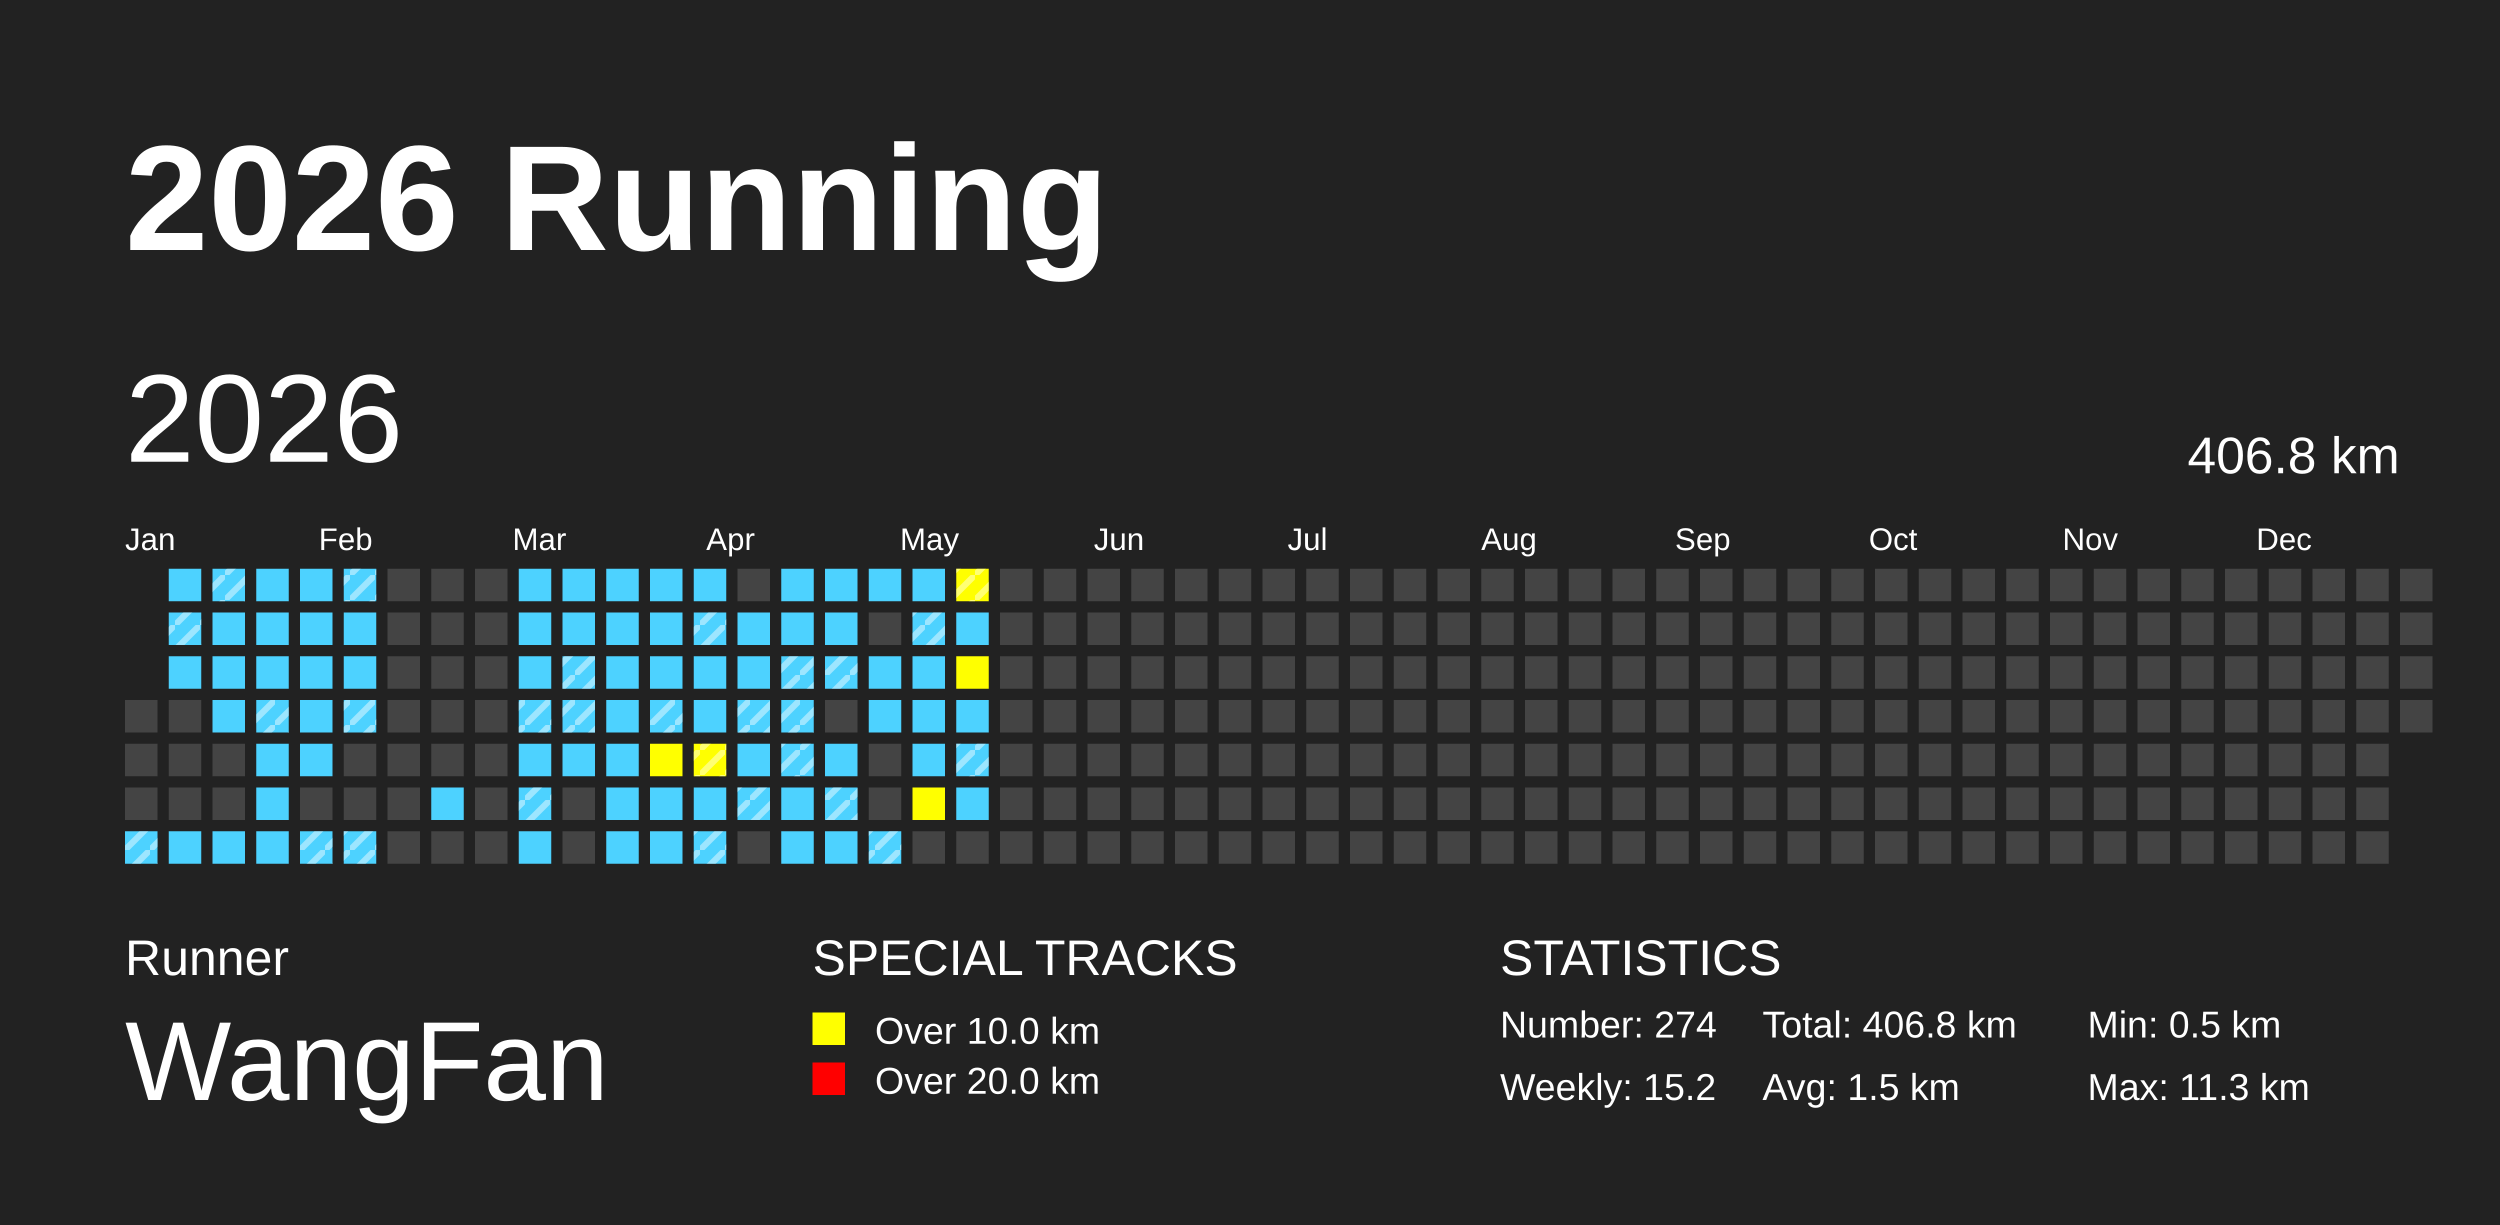
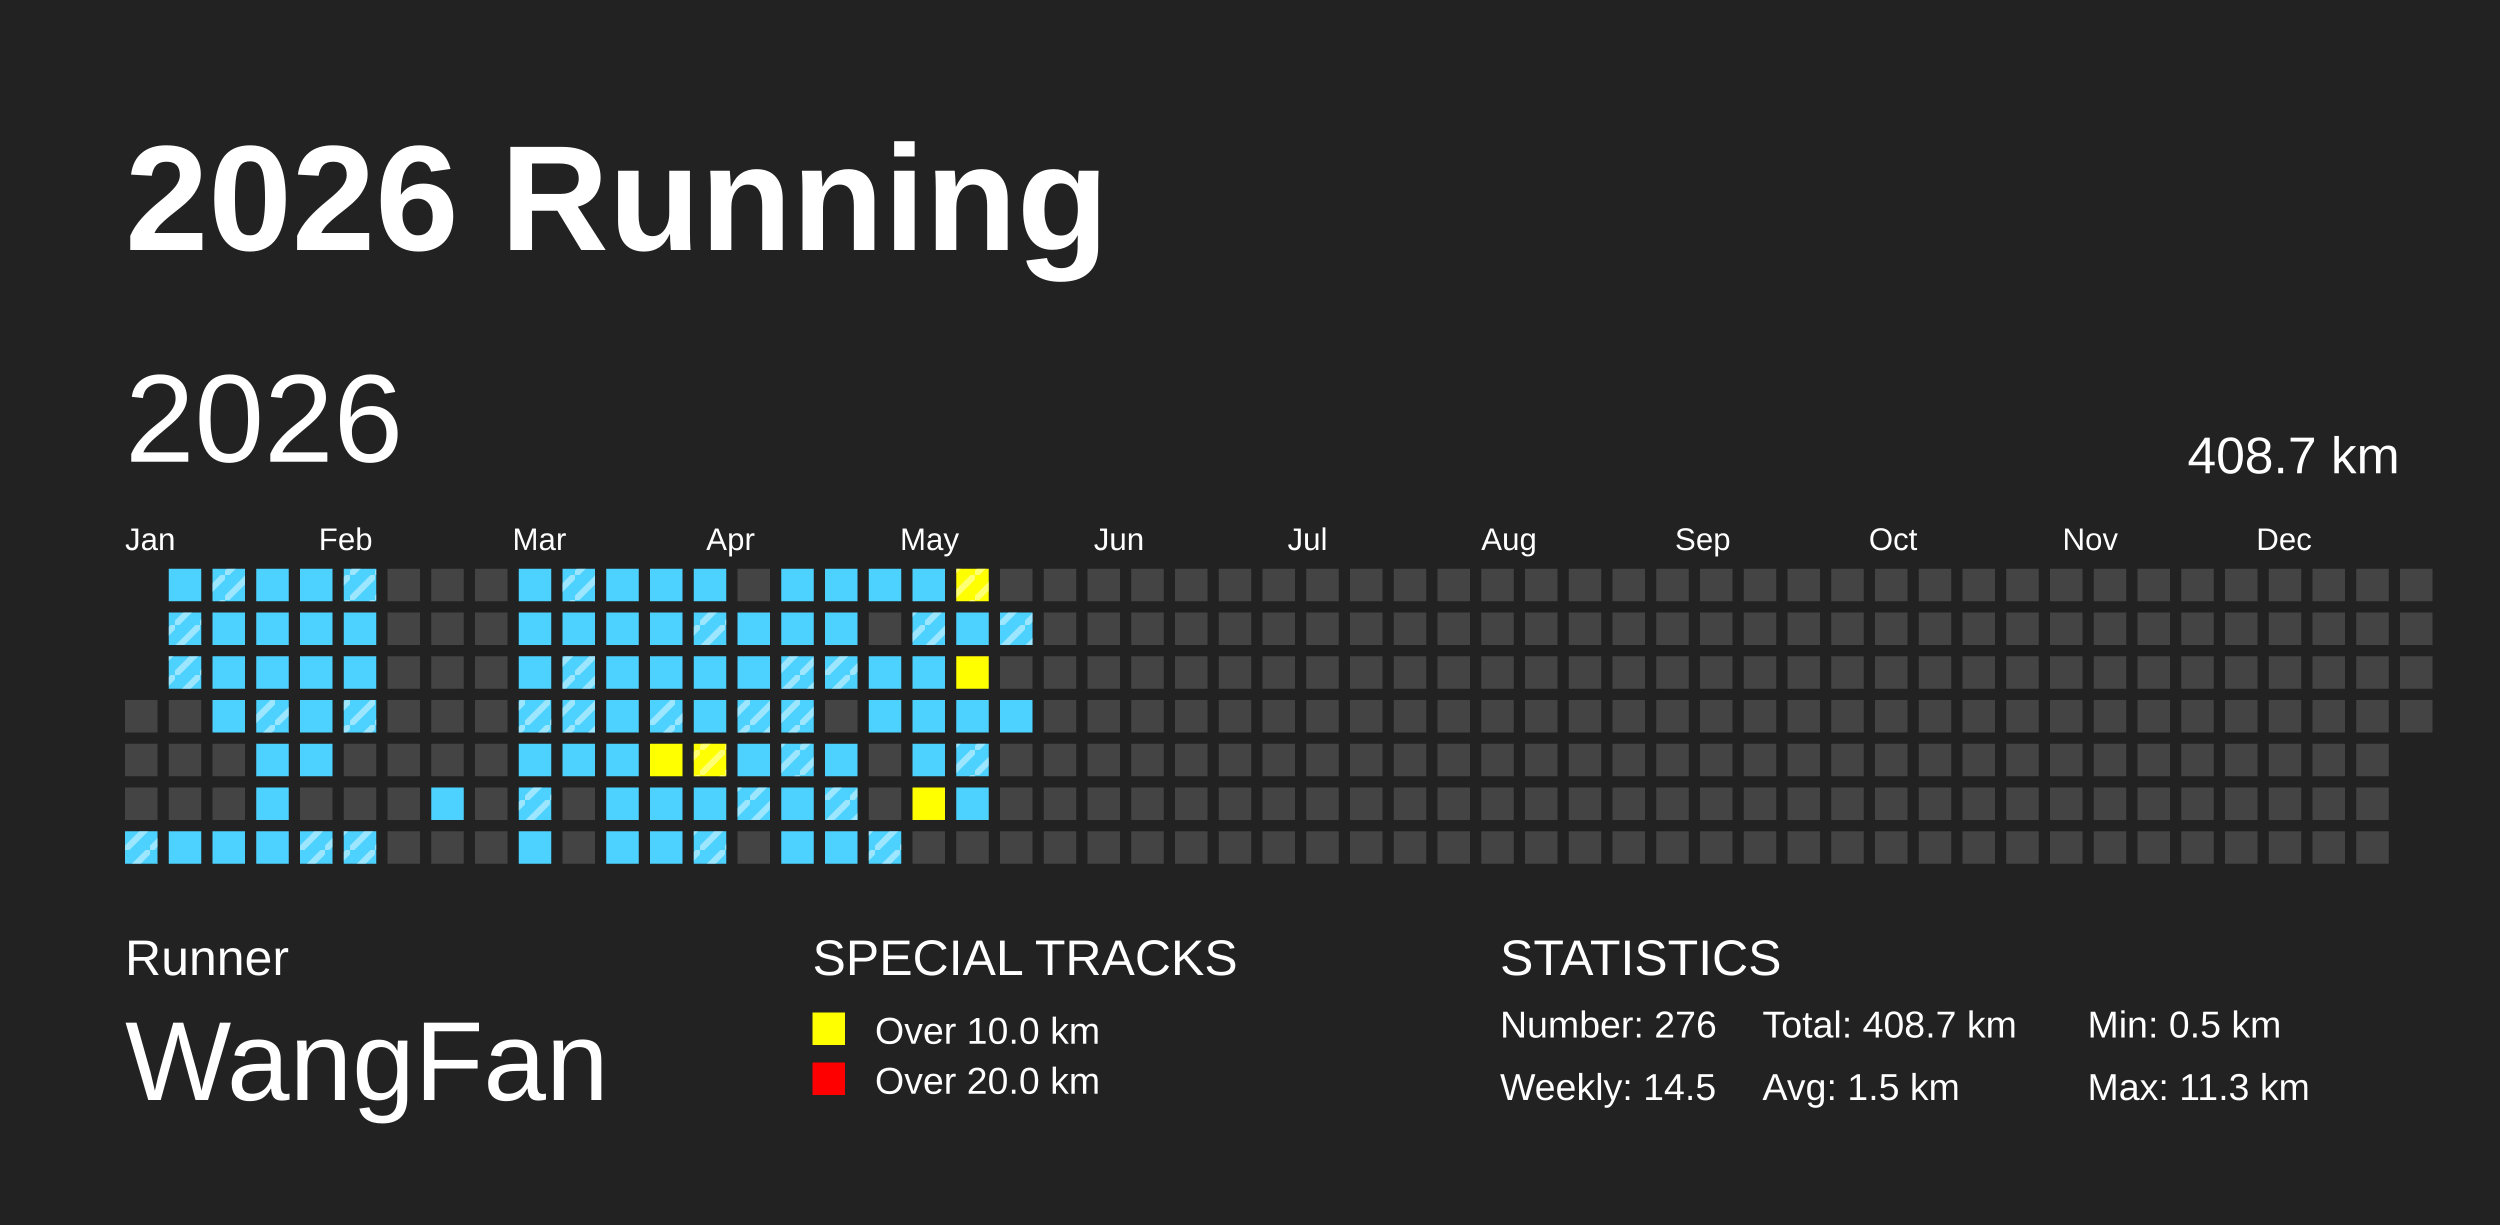
<svg xmlns="http://www.w3.org/2000/svg" baseProfile="full" height="98mm" version="1.1" viewBox="0,0,200,98" width="200mm">
  <defs>
    <pattern height="2" id="indoor-stripe" patternUnits="userSpaceOnUse" width="2">
      <line stroke="white" stroke-opacity="0.45" stroke-width="0.5" x1="0" x2="2" y1="2" y2="0" />
    </pattern>
  </defs>
  <rect fill="#222222" height="98" width="200" x="0" y="0" />
  <text fill="#FFFFFF" style="font-size:12px; font-family:Arial; font-weight:bold;" x="10" y="20">2026 Running</text>
  <text fill="#FFFFFF" style="font-size:4px; font-family:Arial" x="10" y="78">Runner</text>
  <text fill="#FFFFFF" style="font-size:9px; font-family:Arial" x="10" y="88">WangFan</text>
  <text fill="#FFFFFF" style="font-size:4px; font-family:Arial" x="65" y="78">SPECIAL TRACKS</text>
  <rect fill="yellow" height="2.6" width="2.6" x="65" y="81" />
  <text fill="#FFFFFF" style="font-size:3px; font-family:Arial" x="70" y="83.5">Over 10.0 km</text>
  <rect fill="red" height="2.6" width="2.6" x="65" y="85" />
  <text fill="#FFFFFF" style="font-size:3px; font-family:Arial" x="70" y="87.5">Over 20.0 km</text>
  <text fill="#FFFFFF" style="font-size:4px; font-family:Arial" x="120" y="78">STATISTICS</text>
-   <text fill="#FFFFFF" style="font-size:3px; font-family:Arial" x="120" y="83">Number: 274</text>
-   <text fill="#FFFFFF" style="font-size:3px; font-family:Arial" x="120" y="88">Weekly: 15.2</text>
-   <text fill="#FFFFFF" style="font-size:3px; font-family:Arial" x="141" y="83">Total: 406.8 km</text>
+   <text fill="#FFFFFF" style="font-size:3px; font-family:Arial" x="120" y="83">Number: 276</text>
+   <text fill="#FFFFFF" style="font-size:3px; font-family:Arial" x="120" y="88">Weekly: 14.5</text>
+   <text fill="#FFFFFF" style="font-size:3px; font-family:Arial" x="141" y="83">Total: 408.7 km</text>
  <text fill="#FFFFFF" style="font-size:3px; font-family:Arial" x="141" y="88">Avg: 1.5 km</text>
  <text fill="#FFFFFF" style="font-size:3px; font-family:Arial" x="167" y="83">Min: 0.5 km</text>
  <text fill="#FFFFFF" style="font-size:3px; font-family:Arial" x="167" y="88">Max: 11.3 km</text>
  <text dominant-baseline="hanging" fill="#FFFFFF" style="font-size:10.0px; font-family:Arial;" x="10" y="30">2026</text>
-   <text dominant-baseline="hanging" fill="#FFFFFF" style="font-size:4.125px; font-family:Arial;" x="175" y="35">406.8 km</text>
+   <text dominant-baseline="hanging" fill="#FFFFFF" style="font-size:4.125px; font-family:Arial;" x="175" y="35">408.7 km</text>
  <text fill="#FFFFFF" style="font-size:2.5px; font-family:Arial" x="10.0" y="44">Jan</text>
  <text fill="#FFFFFF" style="font-size:2.5px; font-family:Arial" x="25.5" y="44">Feb</text>
  <text fill="#FFFFFF" style="font-size:2.5px; font-family:Arial" x="41.0" y="44">Mar</text>
  <text fill="#FFFFFF" style="font-size:2.5px; font-family:Arial" x="56.5" y="44">Apr</text>
  <text fill="#FFFFFF" style="font-size:2.5px; font-family:Arial" x="72.0" y="44">May</text>
  <text fill="#FFFFFF" style="font-size:2.5px; font-family:Arial" x="87.5" y="44">Jun</text>
  <text fill="#FFFFFF" style="font-size:2.5px; font-family:Arial" x="103.0" y="44">Jul</text>
  <text fill="#FFFFFF" style="font-size:2.5px; font-family:Arial" x="118.5" y="44">Aug</text>
  <text fill="#FFFFFF" style="font-size:2.5px; font-family:Arial" x="134.0" y="44">Sep</text>
  <text fill="#FFFFFF" style="font-size:2.5px; font-family:Arial" x="149.5" y="44">Oct</text>
  <text fill="#FFFFFF" style="font-size:2.5px; font-family:Arial" x="165.0" y="44">Nov</text>
  <text fill="#FFFFFF" style="font-size:2.5px; font-family:Arial" x="180.5" y="44">Dec</text>
  <rect fill="#444444" height="2.6" width="2.6" x="10.0" y="56.0" />
  <rect fill="#444444" height="2.6" width="2.6" x="10.0" y="59.5" />
  <rect fill="#444444" height="2.6" width="2.6" x="10.0" y="63.0" />
  <rect fill="#4DD2FF" height="2.6" width="2.6" x="10.0" y="66.5" />
  <rect fill="url(#indoor-stripe)" height="2.6" width="2.6" x="10.0" y="66.5" />
  <rect fill="#4DD2FF" height="2.6" width="2.6" x="13.5" y="45.5" />
  <rect fill="#4DD2FF" height="2.6" width="2.6" x="13.5" y="49.0" />
  <rect fill="url(#indoor-stripe)" height="2.6" width="2.6" x="13.5" y="49.0" />
  <rect fill="#4DD2FF" height="2.6" width="2.6" x="13.5" y="52.5" />
+   <rect fill="url(#indoor-stripe)" height="2.6" width="2.6" x="13.5" y="52.5" />
  <rect fill="#444444" height="2.6" width="2.6" x="13.5" y="56.0" />
  <rect fill="#444444" height="2.6" width="2.6" x="13.5" y="59.5" />
  <rect fill="#444444" height="2.6" width="2.6" x="13.5" y="63.0" />
  <rect fill="#4DD2FF" height="2.6" width="2.6" x="13.5" y="66.5" />
  <rect fill="#4DD2FF" height="2.6" width="2.6" x="17.0" y="45.5" />
  <rect fill="url(#indoor-stripe)" height="2.6" width="2.6" x="17.0" y="45.5" />
  <rect fill="#4DD2FF" height="2.6" width="2.6" x="17.0" y="49.0" />
  <rect fill="#4DD2FF" height="2.6" width="2.6" x="17.0" y="52.5" />
  <rect fill="#4DD2FF" height="2.6" width="2.6" x="17.0" y="56.0" />
  <rect fill="#444444" height="2.6" width="2.6" x="17.0" y="59.5" />
  <rect fill="#444444" height="2.6" width="2.6" x="17.0" y="63.0" />
  <rect fill="#4DD2FF" height="2.6" width="2.6" x="17.0" y="66.5" />
  <rect fill="#4DD2FF" height="2.6" width="2.6" x="20.5" y="45.5" />
  <rect fill="#4DD2FF" height="2.6" width="2.6" x="20.5" y="49.0" />
  <rect fill="#4DD2FF" height="2.6" width="2.6" x="20.5" y="52.5" />
  <rect fill="#4DD2FF" height="2.6" width="2.6" x="20.5" y="56.0" />
  <rect fill="url(#indoor-stripe)" height="2.6" width="2.6" x="20.5" y="56.0" />
  <rect fill="#4DD2FF" height="2.6" width="2.6" x="20.5" y="59.5" />
  <rect fill="#4DD2FF" height="2.6" width="2.6" x="20.5" y="63.0" />
  <rect fill="#4DD2FF" height="2.6" width="2.6" x="20.5" y="66.5" />
  <rect fill="#4DD2FF" height="2.6" width="2.6" x="24.0" y="45.5" />
  <rect fill="#4DD2FF" height="2.6" width="2.6" x="24.0" y="49.0" />
  <rect fill="#4DD2FF" height="2.6" width="2.6" x="24.0" y="52.5" />
  <rect fill="#4DD2FF" height="2.6" width="2.6" x="24.0" y="56.0" />
  <rect fill="#4DD2FF" height="2.6" width="2.6" x="24.0" y="59.5" />
  <rect fill="#444444" height="2.6" width="2.6" x="24.0" y="63.0" />
  <rect fill="#4DD2FF" height="2.6" width="2.6" x="24.0" y="66.5" />
  <rect fill="url(#indoor-stripe)" height="2.6" width="2.6" x="24.0" y="66.5" />
  <rect fill="#4DD2FF" height="2.6" width="2.6" x="27.5" y="45.5" />
  <rect fill="url(#indoor-stripe)" height="2.6" width="2.6" x="27.5" y="45.5" />
  <rect fill="#4DD2FF" height="2.6" width="2.6" x="27.5" y="49.0" />
  <rect fill="#4DD2FF" height="2.6" width="2.6" x="27.5" y="52.5" />
  <rect fill="#4DD2FF" height="2.6" width="2.6" x="27.5" y="56.0" />
  <rect fill="url(#indoor-stripe)" height="2.6" width="2.6" x="27.5" y="56.0" />
  <rect fill="#444444" height="2.6" width="2.6" x="27.5" y="59.5" />
  <rect fill="#444444" height="2.6" width="2.6" x="27.5" y="63.0" />
  <rect fill="#4DD2FF" height="2.6" width="2.6" x="27.5" y="66.5" />
  <rect fill="url(#indoor-stripe)" height="2.6" width="2.6" x="27.5" y="66.5" />
  <rect fill="#444444" height="2.6" width="2.6" x="31.0" y="45.5" />
  <rect fill="#444444" height="2.6" width="2.6" x="31.0" y="49.0" />
  <rect fill="#444444" height="2.6" width="2.6" x="31.0" y="52.5" />
  <rect fill="#444444" height="2.6" width="2.6" x="31.0" y="56.0" />
  <rect fill="#444444" height="2.6" width="2.6" x="31.0" y="59.5" />
  <rect fill="#444444" height="2.6" width="2.6" x="31.0" y="63.0" />
  <rect fill="#444444" height="2.6" width="2.6" x="31.0" y="66.5" />
  <rect fill="#444444" height="2.6" width="2.6" x="34.5" y="45.5" />
  <rect fill="#444444" height="2.6" width="2.6" x="34.5" y="49.0" />
  <rect fill="#444444" height="2.6" width="2.6" x="34.5" y="52.5" />
  <rect fill="#444444" height="2.6" width="2.6" x="34.5" y="56.0" />
  <rect fill="#444444" height="2.6" width="2.6" x="34.5" y="59.5" />
  <rect fill="#4DD2FF" height="2.6" width="2.6" x="34.5" y="63.0" />
  <rect fill="#444444" height="2.6" width="2.6" x="34.5" y="66.5" />
  <rect fill="#444444" height="2.6" width="2.6" x="38.0" y="45.5" />
  <rect fill="#444444" height="2.6" width="2.6" x="38.0" y="49.0" />
  <rect fill="#444444" height="2.6" width="2.6" x="38.0" y="52.5" />
  <rect fill="#444444" height="2.6" width="2.6" x="38.0" y="56.0" />
  <rect fill="#444444" height="2.6" width="2.6" x="38.0" y="59.5" />
  <rect fill="#444444" height="2.6" width="2.6" x="38.0" y="63.0" />
  <rect fill="#444444" height="2.6" width="2.6" x="38.0" y="66.5" />
  <rect fill="#4DD2FF" height="2.6" width="2.6" x="41.5" y="45.5" />
  <rect fill="#4DD2FF" height="2.6" width="2.6" x="41.5" y="49.0" />
  <rect fill="#4DD2FF" height="2.6" width="2.6" x="41.5" y="52.5" />
  <rect fill="#4DD2FF" height="2.6" width="2.6" x="41.5" y="56.0" />
  <rect fill="url(#indoor-stripe)" height="2.6" width="2.6" x="41.5" y="56.0" />
  <rect fill="#4DD2FF" height="2.6" width="2.6" x="41.5" y="59.5" />
  <rect fill="#4DD2FF" height="2.6" width="2.6" x="41.5" y="63.0" />
  <rect fill="url(#indoor-stripe)" height="2.6" width="2.6" x="41.5" y="63.0" />
  <rect fill="#4DD2FF" height="2.6" width="2.6" x="41.5" y="66.5" />
  <rect fill="#4DD2FF" height="2.6" width="2.6" x="45.0" y="45.5" />
+   <rect fill="url(#indoor-stripe)" height="2.6" width="2.6" x="45.0" y="45.5" />
  <rect fill="#4DD2FF" height="2.6" width="2.6" x="45.0" y="49.0" />
  <rect fill="#4DD2FF" height="2.6" width="2.6" x="45.0" y="52.5" />
  <rect fill="url(#indoor-stripe)" height="2.6" width="2.6" x="45.0" y="52.5" />
  <rect fill="#4DD2FF" height="2.6" width="2.6" x="45.0" y="56.0" />
  <rect fill="url(#indoor-stripe)" height="2.6" width="2.6" x="45.0" y="56.0" />
  <rect fill="#4DD2FF" height="2.6" width="2.6" x="45.0" y="59.5" />
  <rect fill="#444444" height="2.6" width="2.6" x="45.0" y="63.0" />
  <rect fill="#444444" height="2.6" width="2.6" x="45.0" y="66.5" />
  <rect fill="#4DD2FF" height="2.6" width="2.6" x="48.5" y="45.5" />
  <rect fill="#4DD2FF" height="2.6" width="2.6" x="48.5" y="49.0" />
  <rect fill="#4DD2FF" height="2.6" width="2.6" x="48.5" y="52.5" />
  <rect fill="#4DD2FF" height="2.6" width="2.6" x="48.5" y="56.0" />
  <rect fill="#4DD2FF" height="2.6" width="2.6" x="48.5" y="59.5" />
  <rect fill="#4DD2FF" height="2.6" width="2.6" x="48.5" y="63.0" />
  <rect fill="#4DD2FF" height="2.6" width="2.6" x="48.5" y="66.5" />
  <rect fill="#4DD2FF" height="2.6" width="2.6" x="52.0" y="45.5" />
  <rect fill="#4DD2FF" height="2.6" width="2.6" x="52.0" y="49.0" />
  <rect fill="#4DD2FF" height="2.6" width="2.6" x="52.0" y="52.5" />
  <rect fill="#4DD2FF" height="2.6" width="2.6" x="52.0" y="56.0" />
  <rect fill="url(#indoor-stripe)" height="2.6" width="2.6" x="52.0" y="56.0" />
  <rect fill="yellow" height="2.6" width="2.6" x="52.0" y="59.5" />
  <rect fill="#4DD2FF" height="2.6" width="2.6" x="52.0" y="63.0" />
  <rect fill="#4DD2FF" height="2.6" width="2.6" x="52.0" y="66.5" />
  <rect fill="#4DD2FF" height="2.6" width="2.6" x="55.5" y="45.5" />
  <rect fill="#4DD2FF" height="2.6" width="2.6" x="55.5" y="49.0" />
  <rect fill="url(#indoor-stripe)" height="2.6" width="2.6" x="55.5" y="49.0" />
  <rect fill="#4DD2FF" height="2.6" width="2.6" x="55.5" y="52.5" />
  <rect fill="#4DD2FF" height="2.6" width="2.6" x="55.5" y="56.0" />
  <rect fill="yellow" height="2.6" width="2.6" x="55.5" y="59.5" />
  <rect fill="url(#indoor-stripe)" height="2.6" width="2.6" x="55.5" y="59.5" />
  <rect fill="#4DD2FF" height="2.6" width="2.6" x="55.5" y="63.0" />
  <rect fill="#4DD2FF" height="2.6" width="2.6" x="55.5" y="66.5" />
  <rect fill="url(#indoor-stripe)" height="2.6" width="2.6" x="55.5" y="66.5" />
  <rect fill="#444444" height="2.6" width="2.6" x="59.0" y="45.5" />
  <rect fill="#4DD2FF" height="2.6" width="2.6" x="59.0" y="49.0" />
  <rect fill="#4DD2FF" height="2.6" width="2.6" x="59.0" y="52.5" />
  <rect fill="#4DD2FF" height="2.6" width="2.6" x="59.0" y="56.0" />
  <rect fill="url(#indoor-stripe)" height="2.6" width="2.6" x="59.0" y="56.0" />
  <rect fill="#4DD2FF" height="2.6" width="2.6" x="59.0" y="59.5" />
  <rect fill="#4DD2FF" height="2.6" width="2.6" x="59.0" y="63.0" />
  <rect fill="url(#indoor-stripe)" height="2.6" width="2.6" x="59.0" y="63.0" />
  <rect fill="#444444" height="2.6" width="2.6" x="59.0" y="66.5" />
  <rect fill="#4DD2FF" height="2.6" width="2.6" x="62.5" y="45.5" />
  <rect fill="#4DD2FF" height="2.6" width="2.6" x="62.5" y="49.0" />
  <rect fill="#4DD2FF" height="2.6" width="2.6" x="62.5" y="52.5" />
  <rect fill="url(#indoor-stripe)" height="2.6" width="2.6" x="62.5" y="52.5" />
  <rect fill="#4DD2FF" height="2.6" width="2.6" x="62.5" y="56.0" />
  <rect fill="url(#indoor-stripe)" height="2.6" width="2.6" x="62.5" y="56.0" />
  <rect fill="#4DD2FF" height="2.6" width="2.6" x="62.5" y="59.5" />
  <rect fill="url(#indoor-stripe)" height="2.6" width="2.6" x="62.5" y="59.5" />
  <rect fill="#4DD2FF" height="2.6" width="2.6" x="62.5" y="63.0" />
  <rect fill="#4DD2FF" height="2.6" width="2.6" x="62.5" y="66.5" />
  <rect fill="#4DD2FF" height="2.6" width="2.6" x="66.0" y="45.5" />
  <rect fill="#4DD2FF" height="2.6" width="2.6" x="66.0" y="49.0" />
  <rect fill="#4DD2FF" height="2.6" width="2.6" x="66.0" y="52.5" />
  <rect fill="url(#indoor-stripe)" height="2.6" width="2.6" x="66.0" y="52.5" />
  <rect fill="#444444" height="2.6" width="2.6" x="66.0" y="56.0" />
  <rect fill="#4DD2FF" height="2.6" width="2.6" x="66.0" y="59.5" />
  <rect fill="#4DD2FF" height="2.6" width="2.6" x="66.0" y="63.0" />
  <rect fill="url(#indoor-stripe)" height="2.6" width="2.6" x="66.0" y="63.0" />
  <rect fill="#4DD2FF" height="2.6" width="2.6" x="66.0" y="66.5" />
  <rect fill="#4DD2FF" height="2.6" width="2.6" x="69.5" y="45.5" />
  <rect fill="#444444" height="2.6" width="2.6" x="69.5" y="49.0" />
  <rect fill="#4DD2FF" height="2.6" width="2.6" x="69.5" y="52.5" />
  <rect fill="#4DD2FF" height="2.6" width="2.6" x="69.5" y="56.0" />
  <rect fill="#444444" height="2.6" width="2.6" x="69.5" y="59.5" />
  <rect fill="#444444" height="2.6" width="2.6" x="69.5" y="63.0" />
  <rect fill="#4DD2FF" height="2.6" width="2.6" x="69.5" y="66.5" />
  <rect fill="url(#indoor-stripe)" height="2.6" width="2.6" x="69.5" y="66.5" />
  <rect fill="#4DD2FF" height="2.6" width="2.6" x="73.0" y="45.5" />
  <rect fill="#4DD2FF" height="2.6" width="2.6" x="73.0" y="49.0" />
  <rect fill="url(#indoor-stripe)" height="2.6" width="2.6" x="73.0" y="49.0" />
  <rect fill="#4DD2FF" height="2.6" width="2.6" x="73.0" y="52.5" />
  <rect fill="#4DD2FF" height="2.6" width="2.6" x="73.0" y="56.0" />
  <rect fill="#4DD2FF" height="2.6" width="2.6" x="73.0" y="59.5" />
  <rect fill="yellow" height="2.6" width="2.6" x="73.0" y="63.0" />
  <rect fill="#444444" height="2.6" width="2.6" x="73.0" y="66.5" />
  <rect fill="yellow" height="2.6" width="2.6" x="76.5" y="45.5" />
  <rect fill="url(#indoor-stripe)" height="2.6" width="2.6" x="76.5" y="45.5" />
  <rect fill="#4DD2FF" height="2.6" width="2.6" x="76.5" y="49.0" />
  <rect fill="yellow" height="2.6" width="2.6" x="76.5" y="52.5" />
  <rect fill="#4DD2FF" height="2.6" width="2.6" x="76.5" y="56.0" />
  <rect fill="#4DD2FF" height="2.6" width="2.6" x="76.5" y="59.5" />
  <rect fill="url(#indoor-stripe)" height="2.6" width="2.6" x="76.5" y="59.5" />
  <rect fill="#4DD2FF" height="2.6" width="2.6" x="76.5" y="63.0" />
  <rect fill="#444444" height="2.6" width="2.6" x="76.5" y="66.5" />
  <rect fill="#444444" height="2.6" width="2.6" x="80.0" y="45.5" />
-   <rect fill="#444444" height="2.6" width="2.6" x="80.0" y="49.0" />
+   <rect fill="#4DD2FF" height="2.6" width="2.6" x="80.0" y="49.0" />
+   <rect fill="url(#indoor-stripe)" height="2.6" width="2.6" x="80.0" y="49.0" />
  <rect fill="#444444" height="2.6" width="2.6" x="80.0" y="52.5" />
-   <rect fill="#444444" height="2.6" width="2.6" x="80.0" y="56.0" />
+   <rect fill="#4DD2FF" height="2.6" width="2.6" x="80.0" y="56.0" />
  <rect fill="#444444" height="2.6" width="2.6" x="80.0" y="59.5" />
  <rect fill="#444444" height="2.6" width="2.6" x="80.0" y="63.0" />
  <rect fill="#444444" height="2.6" width="2.6" x="80.0" y="66.5" />
  <rect fill="#444444" height="2.6" width="2.6" x="83.5" y="45.5" />
  <rect fill="#444444" height="2.6" width="2.6" x="83.5" y="49.0" />
  <rect fill="#444444" height="2.6" width="2.6" x="83.5" y="52.5" />
  <rect fill="#444444" height="2.6" width="2.6" x="83.5" y="56.0" />
  <rect fill="#444444" height="2.6" width="2.6" x="83.5" y="59.5" />
  <rect fill="#444444" height="2.6" width="2.6" x="83.5" y="63.0" />
  <rect fill="#444444" height="2.6" width="2.6" x="83.5" y="66.5" />
  <rect fill="#444444" height="2.6" width="2.6" x="87.0" y="45.5" />
  <rect fill="#444444" height="2.6" width="2.6" x="87.0" y="49.0" />
  <rect fill="#444444" height="2.6" width="2.6" x="87.0" y="52.5" />
  <rect fill="#444444" height="2.6" width="2.6" x="87.0" y="56.0" />
  <rect fill="#444444" height="2.6" width="2.6" x="87.0" y="59.5" />
  <rect fill="#444444" height="2.6" width="2.6" x="87.0" y="63.0" />
  <rect fill="#444444" height="2.6" width="2.6" x="87.0" y="66.5" />
  <rect fill="#444444" height="2.6" width="2.6" x="90.5" y="45.5" />
  <rect fill="#444444" height="2.6" width="2.6" x="90.5" y="49.0" />
  <rect fill="#444444" height="2.6" width="2.6" x="90.5" y="52.5" />
  <rect fill="#444444" height="2.6" width="2.6" x="90.5" y="56.0" />
  <rect fill="#444444" height="2.6" width="2.6" x="90.5" y="59.5" />
  <rect fill="#444444" height="2.6" width="2.6" x="90.5" y="63.0" />
  <rect fill="#444444" height="2.6" width="2.6" x="90.5" y="66.5" />
  <rect fill="#444444" height="2.6" width="2.6" x="94.0" y="45.5" />
  <rect fill="#444444" height="2.6" width="2.6" x="94.0" y="49.0" />
  <rect fill="#444444" height="2.6" width="2.6" x="94.0" y="52.5" />
  <rect fill="#444444" height="2.6" width="2.6" x="94.0" y="56.0" />
  <rect fill="#444444" height="2.6" width="2.6" x="94.0" y="59.5" />
  <rect fill="#444444" height="2.6" width="2.6" x="94.0" y="63.0" />
  <rect fill="#444444" height="2.6" width="2.6" x="94.0" y="66.5" />
  <rect fill="#444444" height="2.6" width="2.6" x="97.5" y="45.5" />
  <rect fill="#444444" height="2.6" width="2.6" x="97.5" y="49.0" />
  <rect fill="#444444" height="2.6" width="2.6" x="97.5" y="52.5" />
  <rect fill="#444444" height="2.6" width="2.6" x="97.5" y="56.0" />
  <rect fill="#444444" height="2.6" width="2.6" x="97.5" y="59.5" />
  <rect fill="#444444" height="2.6" width="2.6" x="97.5" y="63.0" />
  <rect fill="#444444" height="2.6" width="2.6" x="97.5" y="66.5" />
  <rect fill="#444444" height="2.6" width="2.6" x="101.0" y="45.5" />
  <rect fill="#444444" height="2.6" width="2.6" x="101.0" y="49.0" />
  <rect fill="#444444" height="2.6" width="2.6" x="101.0" y="52.5" />
  <rect fill="#444444" height="2.6" width="2.6" x="101.0" y="56.0" />
  <rect fill="#444444" height="2.6" width="2.6" x="101.0" y="59.5" />
  <rect fill="#444444" height="2.6" width="2.6" x="101.0" y="63.0" />
  <rect fill="#444444" height="2.6" width="2.6" x="101.0" y="66.5" />
  <rect fill="#444444" height="2.6" width="2.6" x="104.5" y="45.5" />
  <rect fill="#444444" height="2.6" width="2.6" x="104.5" y="49.0" />
  <rect fill="#444444" height="2.6" width="2.6" x="104.5" y="52.5" />
  <rect fill="#444444" height="2.6" width="2.6" x="104.5" y="56.0" />
  <rect fill="#444444" height="2.6" width="2.6" x="104.5" y="59.5" />
  <rect fill="#444444" height="2.6" width="2.6" x="104.5" y="63.0" />
  <rect fill="#444444" height="2.6" width="2.6" x="104.5" y="66.5" />
  <rect fill="#444444" height="2.6" width="2.6" x="108.0" y="45.5" />
  <rect fill="#444444" height="2.6" width="2.6" x="108.0" y="49.0" />
  <rect fill="#444444" height="2.6" width="2.6" x="108.0" y="52.5" />
  <rect fill="#444444" height="2.6" width="2.6" x="108.0" y="56.0" />
  <rect fill="#444444" height="2.6" width="2.6" x="108.0" y="59.5" />
  <rect fill="#444444" height="2.6" width="2.6" x="108.0" y="63.0" />
  <rect fill="#444444" height="2.6" width="2.6" x="108.0" y="66.5" />
  <rect fill="#444444" height="2.6" width="2.6" x="111.5" y="45.5" />
  <rect fill="#444444" height="2.6" width="2.6" x="111.5" y="49.0" />
  <rect fill="#444444" height="2.6" width="2.6" x="111.5" y="52.5" />
  <rect fill="#444444" height="2.6" width="2.6" x="111.5" y="56.0" />
  <rect fill="#444444" height="2.6" width="2.6" x="111.5" y="59.5" />
  <rect fill="#444444" height="2.6" width="2.6" x="111.5" y="63.0" />
  <rect fill="#444444" height="2.6" width="2.6" x="111.5" y="66.5" />
  <rect fill="#444444" height="2.6" width="2.6" x="115.0" y="45.5" />
  <rect fill="#444444" height="2.6" width="2.6" x="115.0" y="49.0" />
  <rect fill="#444444" height="2.6" width="2.6" x="115.0" y="52.5" />
  <rect fill="#444444" height="2.6" width="2.6" x="115.0" y="56.0" />
  <rect fill="#444444" height="2.6" width="2.6" x="115.0" y="59.5" />
  <rect fill="#444444" height="2.6" width="2.6" x="115.0" y="63.0" />
  <rect fill="#444444" height="2.6" width="2.6" x="115.0" y="66.5" />
  <rect fill="#444444" height="2.6" width="2.6" x="118.5" y="45.5" />
  <rect fill="#444444" height="2.6" width="2.6" x="118.5" y="49.0" />
  <rect fill="#444444" height="2.6" width="2.6" x="118.5" y="52.5" />
  <rect fill="#444444" height="2.6" width="2.6" x="118.5" y="56.0" />
  <rect fill="#444444" height="2.6" width="2.6" x="118.5" y="59.5" />
  <rect fill="#444444" height="2.6" width="2.6" x="118.5" y="63.0" />
  <rect fill="#444444" height="2.6" width="2.6" x="118.5" y="66.5" />
  <rect fill="#444444" height="2.6" width="2.6" x="122.0" y="45.5" />
  <rect fill="#444444" height="2.6" width="2.6" x="122.0" y="49.0" />
  <rect fill="#444444" height="2.6" width="2.6" x="122.0" y="52.5" />
  <rect fill="#444444" height="2.6" width="2.6" x="122.0" y="56.0" />
  <rect fill="#444444" height="2.6" width="2.6" x="122.0" y="59.5" />
  <rect fill="#444444" height="2.6" width="2.6" x="122.0" y="63.0" />
  <rect fill="#444444" height="2.6" width="2.6" x="122.0" y="66.5" />
  <rect fill="#444444" height="2.6" width="2.6" x="125.5" y="45.5" />
  <rect fill="#444444" height="2.6" width="2.6" x="125.5" y="49.0" />
  <rect fill="#444444" height="2.6" width="2.6" x="125.5" y="52.5" />
  <rect fill="#444444" height="2.6" width="2.6" x="125.5" y="56.0" />
  <rect fill="#444444" height="2.6" width="2.6" x="125.5" y="59.5" />
  <rect fill="#444444" height="2.6" width="2.6" x="125.5" y="63.0" />
  <rect fill="#444444" height="2.6" width="2.6" x="125.5" y="66.5" />
  <rect fill="#444444" height="2.6" width="2.6" x="129.0" y="45.5" />
  <rect fill="#444444" height="2.6" width="2.6" x="129.0" y="49.0" />
  <rect fill="#444444" height="2.6" width="2.6" x="129.0" y="52.5" />
  <rect fill="#444444" height="2.6" width="2.6" x="129.0" y="56.0" />
  <rect fill="#444444" height="2.6" width="2.6" x="129.0" y="59.5" />
  <rect fill="#444444" height="2.6" width="2.6" x="129.0" y="63.0" />
  <rect fill="#444444" height="2.6" width="2.6" x="129.0" y="66.5" />
  <rect fill="#444444" height="2.6" width="2.6" x="132.5" y="45.5" />
  <rect fill="#444444" height="2.6" width="2.6" x="132.5" y="49.0" />
  <rect fill="#444444" height="2.6" width="2.6" x="132.5" y="52.5" />
  <rect fill="#444444" height="2.6" width="2.6" x="132.5" y="56.0" />
  <rect fill="#444444" height="2.6" width="2.6" x="132.5" y="59.5" />
  <rect fill="#444444" height="2.6" width="2.6" x="132.5" y="63.0" />
  <rect fill="#444444" height="2.6" width="2.6" x="132.5" y="66.5" />
  <rect fill="#444444" height="2.6" width="2.6" x="136.0" y="45.5" />
  <rect fill="#444444" height="2.6" width="2.6" x="136.0" y="49.0" />
  <rect fill="#444444" height="2.6" width="2.6" x="136.0" y="52.5" />
  <rect fill="#444444" height="2.6" width="2.6" x="136.0" y="56.0" />
  <rect fill="#444444" height="2.6" width="2.6" x="136.0" y="59.5" />
  <rect fill="#444444" height="2.6" width="2.6" x="136.0" y="63.0" />
  <rect fill="#444444" height="2.6" width="2.6" x="136.0" y="66.5" />
  <rect fill="#444444" height="2.6" width="2.6" x="139.5" y="45.5" />
  <rect fill="#444444" height="2.6" width="2.6" x="139.5" y="49.0" />
  <rect fill="#444444" height="2.6" width="2.6" x="139.5" y="52.5" />
  <rect fill="#444444" height="2.6" width="2.6" x="139.5" y="56.0" />
  <rect fill="#444444" height="2.6" width="2.6" x="139.5" y="59.5" />
  <rect fill="#444444" height="2.6" width="2.6" x="139.5" y="63.0" />
  <rect fill="#444444" height="2.6" width="2.6" x="139.5" y="66.5" />
  <rect fill="#444444" height="2.6" width="2.6" x="143.0" y="45.5" />
  <rect fill="#444444" height="2.6" width="2.6" x="143.0" y="49.0" />
  <rect fill="#444444" height="2.6" width="2.6" x="143.0" y="52.5" />
  <rect fill="#444444" height="2.6" width="2.6" x="143.0" y="56.0" />
  <rect fill="#444444" height="2.6" width="2.6" x="143.0" y="59.5" />
  <rect fill="#444444" height="2.6" width="2.6" x="143.0" y="63.0" />
  <rect fill="#444444" height="2.6" width="2.6" x="143.0" y="66.5" />
  <rect fill="#444444" height="2.6" width="2.6" x="146.5" y="45.5" />
  <rect fill="#444444" height="2.6" width="2.6" x="146.5" y="49.0" />
  <rect fill="#444444" height="2.6" width="2.6" x="146.5" y="52.5" />
  <rect fill="#444444" height="2.6" width="2.6" x="146.5" y="56.0" />
  <rect fill="#444444" height="2.6" width="2.6" x="146.5" y="59.5" />
  <rect fill="#444444" height="2.6" width="2.6" x="146.5" y="63.0" />
  <rect fill="#444444" height="2.6" width="2.6" x="146.5" y="66.5" />
  <rect fill="#444444" height="2.6" width="2.6" x="150.0" y="45.5" />
  <rect fill="#444444" height="2.6" width="2.6" x="150.0" y="49.0" />
  <rect fill="#444444" height="2.6" width="2.6" x="150.0" y="52.5" />
  <rect fill="#444444" height="2.6" width="2.6" x="150.0" y="56.0" />
  <rect fill="#444444" height="2.6" width="2.6" x="150.0" y="59.5" />
  <rect fill="#444444" height="2.6" width="2.6" x="150.0" y="63.0" />
  <rect fill="#444444" height="2.6" width="2.6" x="150.0" y="66.5" />
  <rect fill="#444444" height="2.6" width="2.6" x="153.5" y="45.5" />
  <rect fill="#444444" height="2.6" width="2.6" x="153.5" y="49.0" />
  <rect fill="#444444" height="2.6" width="2.6" x="153.5" y="52.5" />
  <rect fill="#444444" height="2.6" width="2.6" x="153.5" y="56.0" />
  <rect fill="#444444" height="2.6" width="2.6" x="153.5" y="59.5" />
  <rect fill="#444444" height="2.6" width="2.6" x="153.5" y="63.0" />
  <rect fill="#444444" height="2.6" width="2.6" x="153.5" y="66.5" />
  <rect fill="#444444" height="2.6" width="2.6" x="157.0" y="45.5" />
  <rect fill="#444444" height="2.6" width="2.6" x="157.0" y="49.0" />
  <rect fill="#444444" height="2.6" width="2.6" x="157.0" y="52.5" />
  <rect fill="#444444" height="2.6" width="2.6" x="157.0" y="56.0" />
  <rect fill="#444444" height="2.6" width="2.6" x="157.0" y="59.5" />
  <rect fill="#444444" height="2.6" width="2.6" x="157.0" y="63.0" />
  <rect fill="#444444" height="2.6" width="2.6" x="157.0" y="66.5" />
  <rect fill="#444444" height="2.6" width="2.6" x="160.5" y="45.5" />
  <rect fill="#444444" height="2.6" width="2.6" x="160.5" y="49.0" />
  <rect fill="#444444" height="2.6" width="2.6" x="160.5" y="52.5" />
  <rect fill="#444444" height="2.6" width="2.6" x="160.5" y="56.0" />
  <rect fill="#444444" height="2.6" width="2.6" x="160.5" y="59.5" />
  <rect fill="#444444" height="2.6" width="2.6" x="160.5" y="63.0" />
  <rect fill="#444444" height="2.6" width="2.6" x="160.5" y="66.5" />
  <rect fill="#444444" height="2.6" width="2.6" x="164.0" y="45.5" />
  <rect fill="#444444" height="2.6" width="2.6" x="164.0" y="49.0" />
  <rect fill="#444444" height="2.6" width="2.6" x="164.0" y="52.5" />
  <rect fill="#444444" height="2.6" width="2.6" x="164.0" y="56.0" />
  <rect fill="#444444" height="2.6" width="2.6" x="164.0" y="59.5" />
  <rect fill="#444444" height="2.6" width="2.6" x="164.0" y="63.0" />
  <rect fill="#444444" height="2.6" width="2.6" x="164.0" y="66.5" />
  <rect fill="#444444" height="2.6" width="2.6" x="167.5" y="45.5" />
  <rect fill="#444444" height="2.6" width="2.6" x="167.5" y="49.0" />
  <rect fill="#444444" height="2.6" width="2.6" x="167.5" y="52.5" />
  <rect fill="#444444" height="2.6" width="2.6" x="167.5" y="56.0" />
  <rect fill="#444444" height="2.6" width="2.6" x="167.5" y="59.5" />
  <rect fill="#444444" height="2.6" width="2.6" x="167.5" y="63.0" />
  <rect fill="#444444" height="2.6" width="2.6" x="167.5" y="66.5" />
  <rect fill="#444444" height="2.6" width="2.6" x="171.0" y="45.5" />
  <rect fill="#444444" height="2.6" width="2.6" x="171.0" y="49.0" />
  <rect fill="#444444" height="2.6" width="2.6" x="171.0" y="52.5" />
  <rect fill="#444444" height="2.6" width="2.6" x="171.0" y="56.0" />
  <rect fill="#444444" height="2.6" width="2.6" x="171.0" y="59.5" />
  <rect fill="#444444" height="2.6" width="2.6" x="171.0" y="63.0" />
  <rect fill="#444444" height="2.6" width="2.6" x="171.0" y="66.5" />
  <rect fill="#444444" height="2.6" width="2.6" x="174.5" y="45.5" />
  <rect fill="#444444" height="2.6" width="2.6" x="174.5" y="49.0" />
  <rect fill="#444444" height="2.6" width="2.6" x="174.5" y="52.5" />
  <rect fill="#444444" height="2.6" width="2.6" x="174.5" y="56.0" />
  <rect fill="#444444" height="2.6" width="2.6" x="174.5" y="59.5" />
  <rect fill="#444444" height="2.6" width="2.6" x="174.5" y="63.0" />
  <rect fill="#444444" height="2.6" width="2.6" x="174.5" y="66.5" />
  <rect fill="#444444" height="2.6" width="2.6" x="178.0" y="45.5" />
  <rect fill="#444444" height="2.6" width="2.6" x="178.0" y="49.0" />
  <rect fill="#444444" height="2.6" width="2.6" x="178.0" y="52.5" />
  <rect fill="#444444" height="2.6" width="2.6" x="178.0" y="56.0" />
  <rect fill="#444444" height="2.6" width="2.6" x="178.0" y="59.5" />
  <rect fill="#444444" height="2.6" width="2.6" x="178.0" y="63.0" />
  <rect fill="#444444" height="2.6" width="2.6" x="178.0" y="66.5" />
  <rect fill="#444444" height="2.6" width="2.6" x="181.5" y="45.5" />
  <rect fill="#444444" height="2.6" width="2.6" x="181.5" y="49.0" />
  <rect fill="#444444" height="2.6" width="2.6" x="181.5" y="52.5" />
  <rect fill="#444444" height="2.6" width="2.6" x="181.5" y="56.0" />
  <rect fill="#444444" height="2.6" width="2.6" x="181.5" y="59.5" />
  <rect fill="#444444" height="2.6" width="2.6" x="181.5" y="63.0" />
  <rect fill="#444444" height="2.6" width="2.6" x="181.5" y="66.5" />
  <rect fill="#444444" height="2.6" width="2.6" x="185.0" y="45.5" />
  <rect fill="#444444" height="2.6" width="2.6" x="185.0" y="49.0" />
  <rect fill="#444444" height="2.6" width="2.6" x="185.0" y="52.5" />
  <rect fill="#444444" height="2.6" width="2.6" x="185.0" y="56.0" />
  <rect fill="#444444" height="2.6" width="2.6" x="185.0" y="59.5" />
  <rect fill="#444444" height="2.6" width="2.6" x="185.0" y="63.0" />
  <rect fill="#444444" height="2.6" width="2.6" x="185.0" y="66.5" />
  <rect fill="#444444" height="2.6" width="2.6" x="188.5" y="45.5" />
  <rect fill="#444444" height="2.6" width="2.6" x="188.5" y="49.0" />
  <rect fill="#444444" height="2.6" width="2.6" x="188.5" y="52.5" />
  <rect fill="#444444" height="2.6" width="2.6" x="188.5" y="56.0" />
  <rect fill="#444444" height="2.6" width="2.6" x="188.5" y="59.5" />
  <rect fill="#444444" height="2.6" width="2.6" x="188.5" y="63.0" />
  <rect fill="#444444" height="2.6" width="2.6" x="188.5" y="66.5" />
  <rect fill="#444444" height="2.6" width="2.6" x="192.0" y="45.5" />
  <rect fill="#444444" height="2.6" width="2.6" x="192.0" y="49.0" />
  <rect fill="#444444" height="2.6" width="2.6" x="192.0" y="52.5" />
  <rect fill="#444444" height="2.6" width="2.6" x="192.0" y="56.0" />
</svg>
